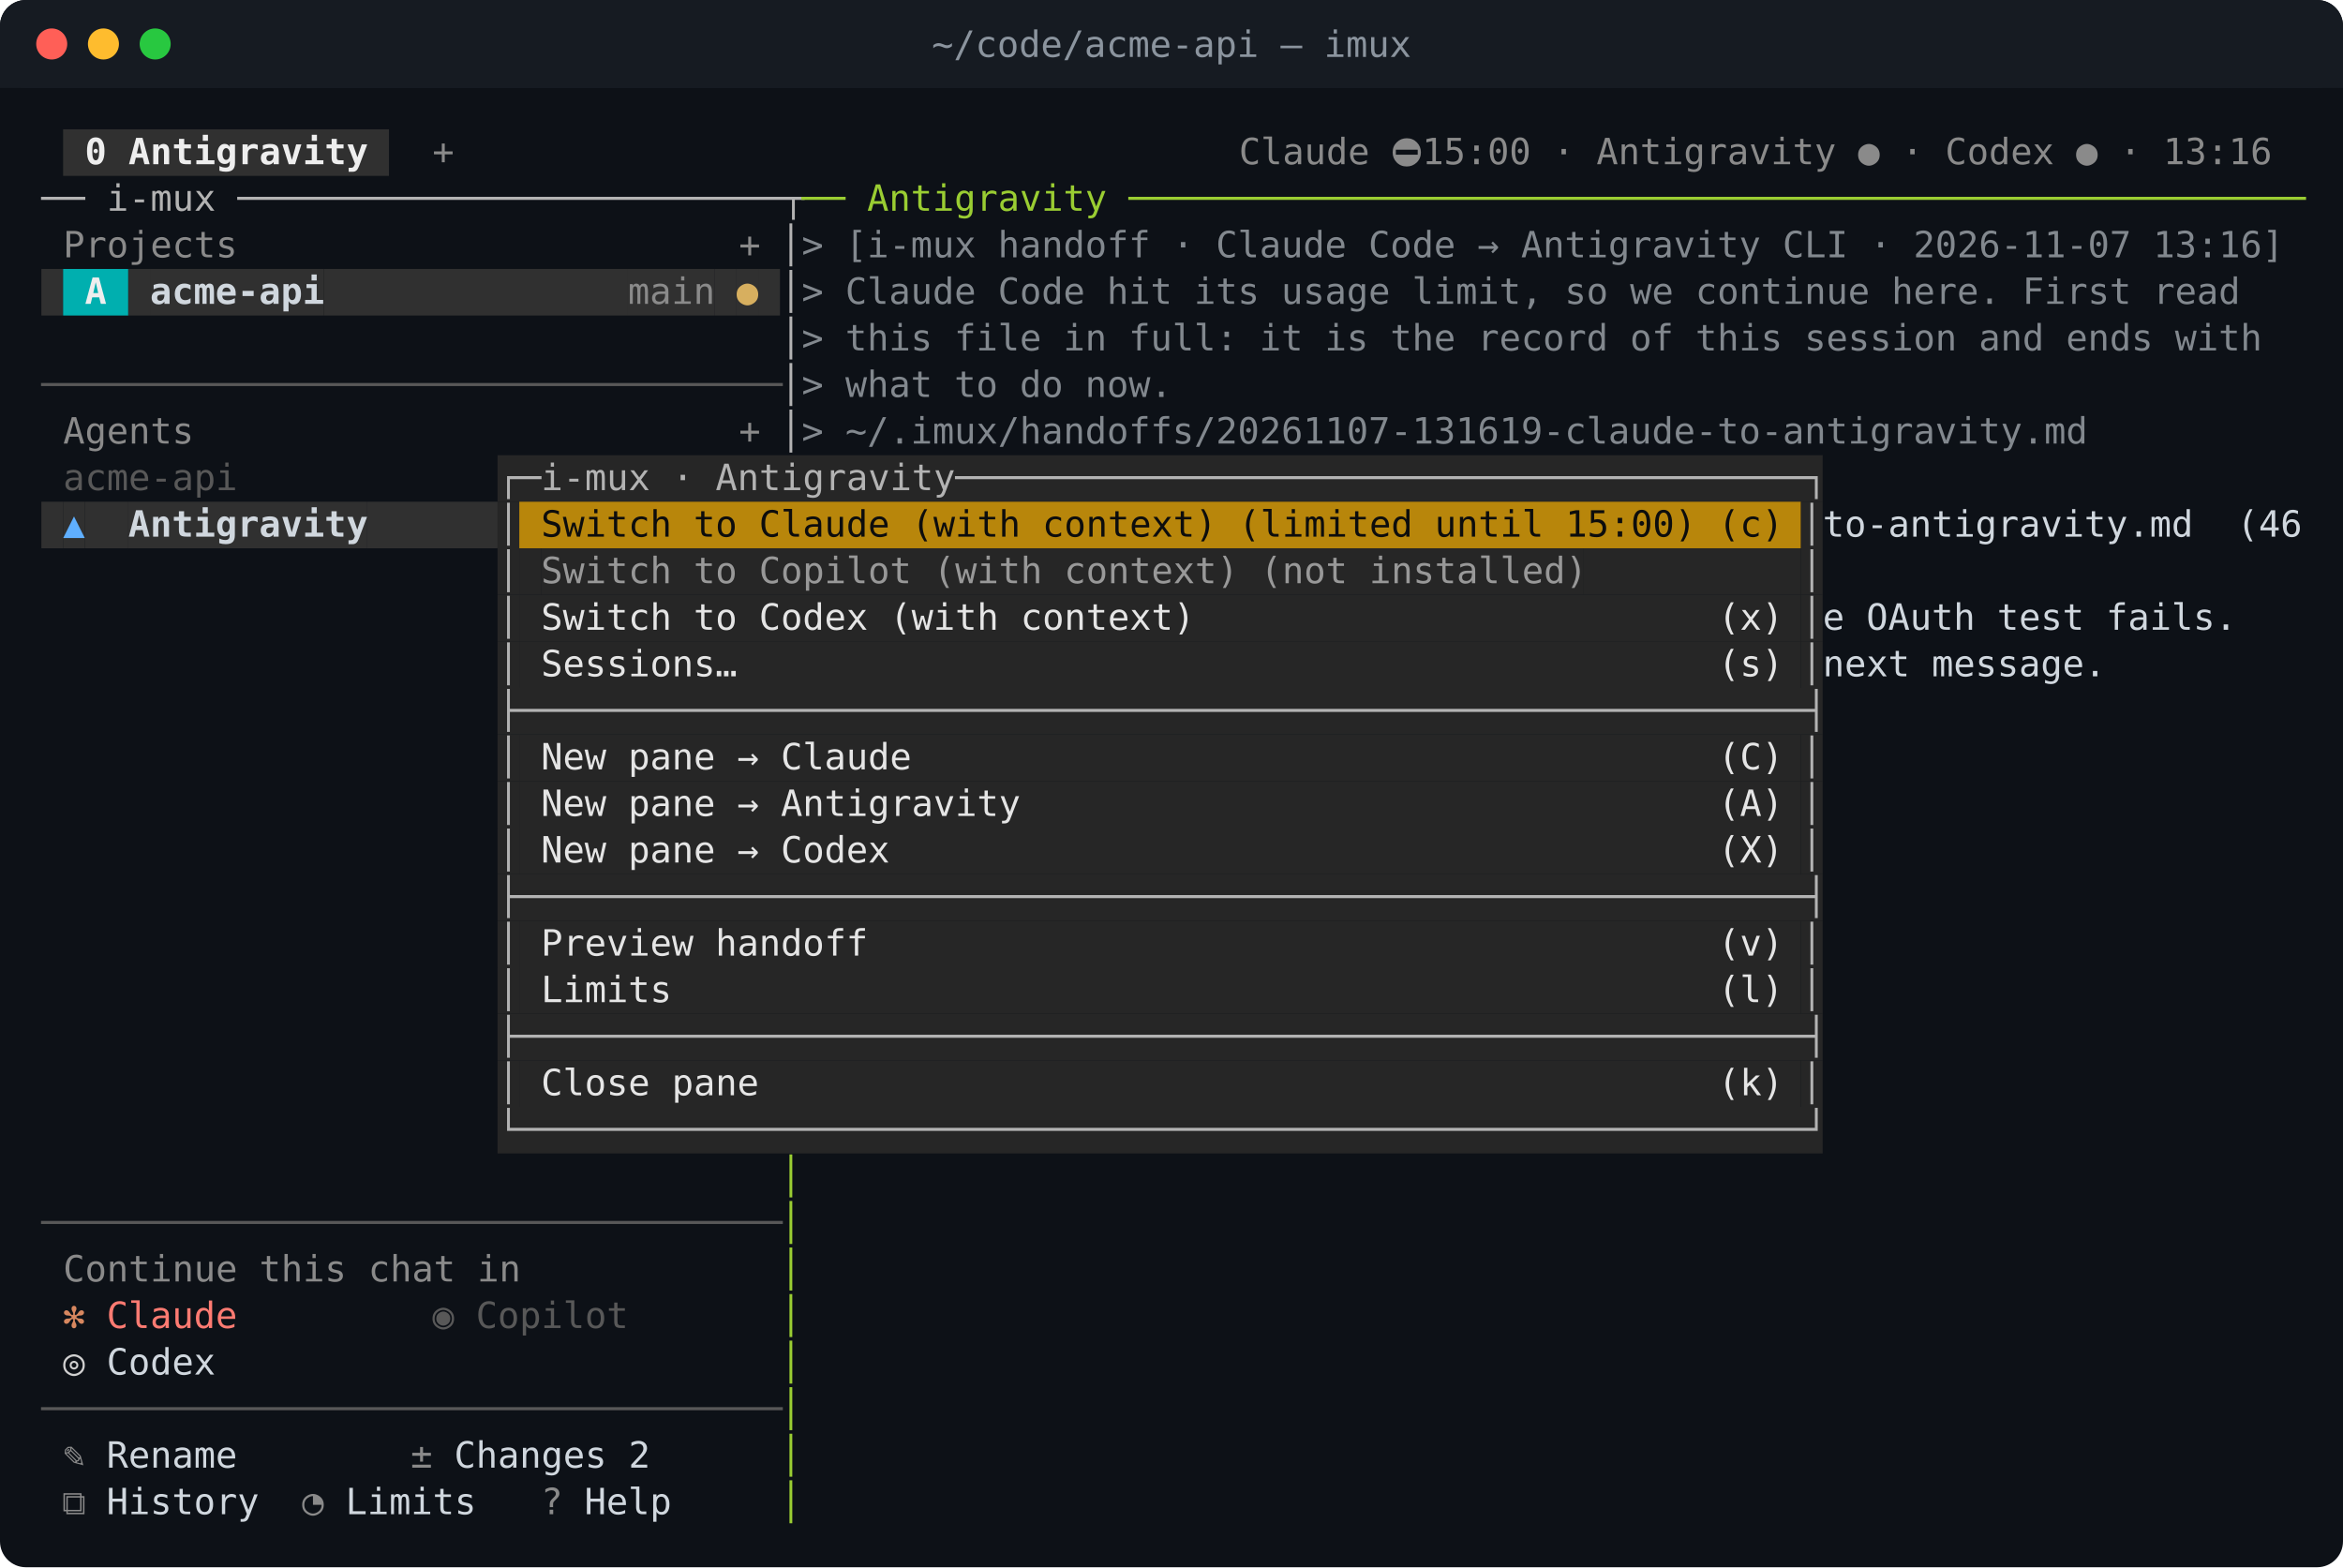
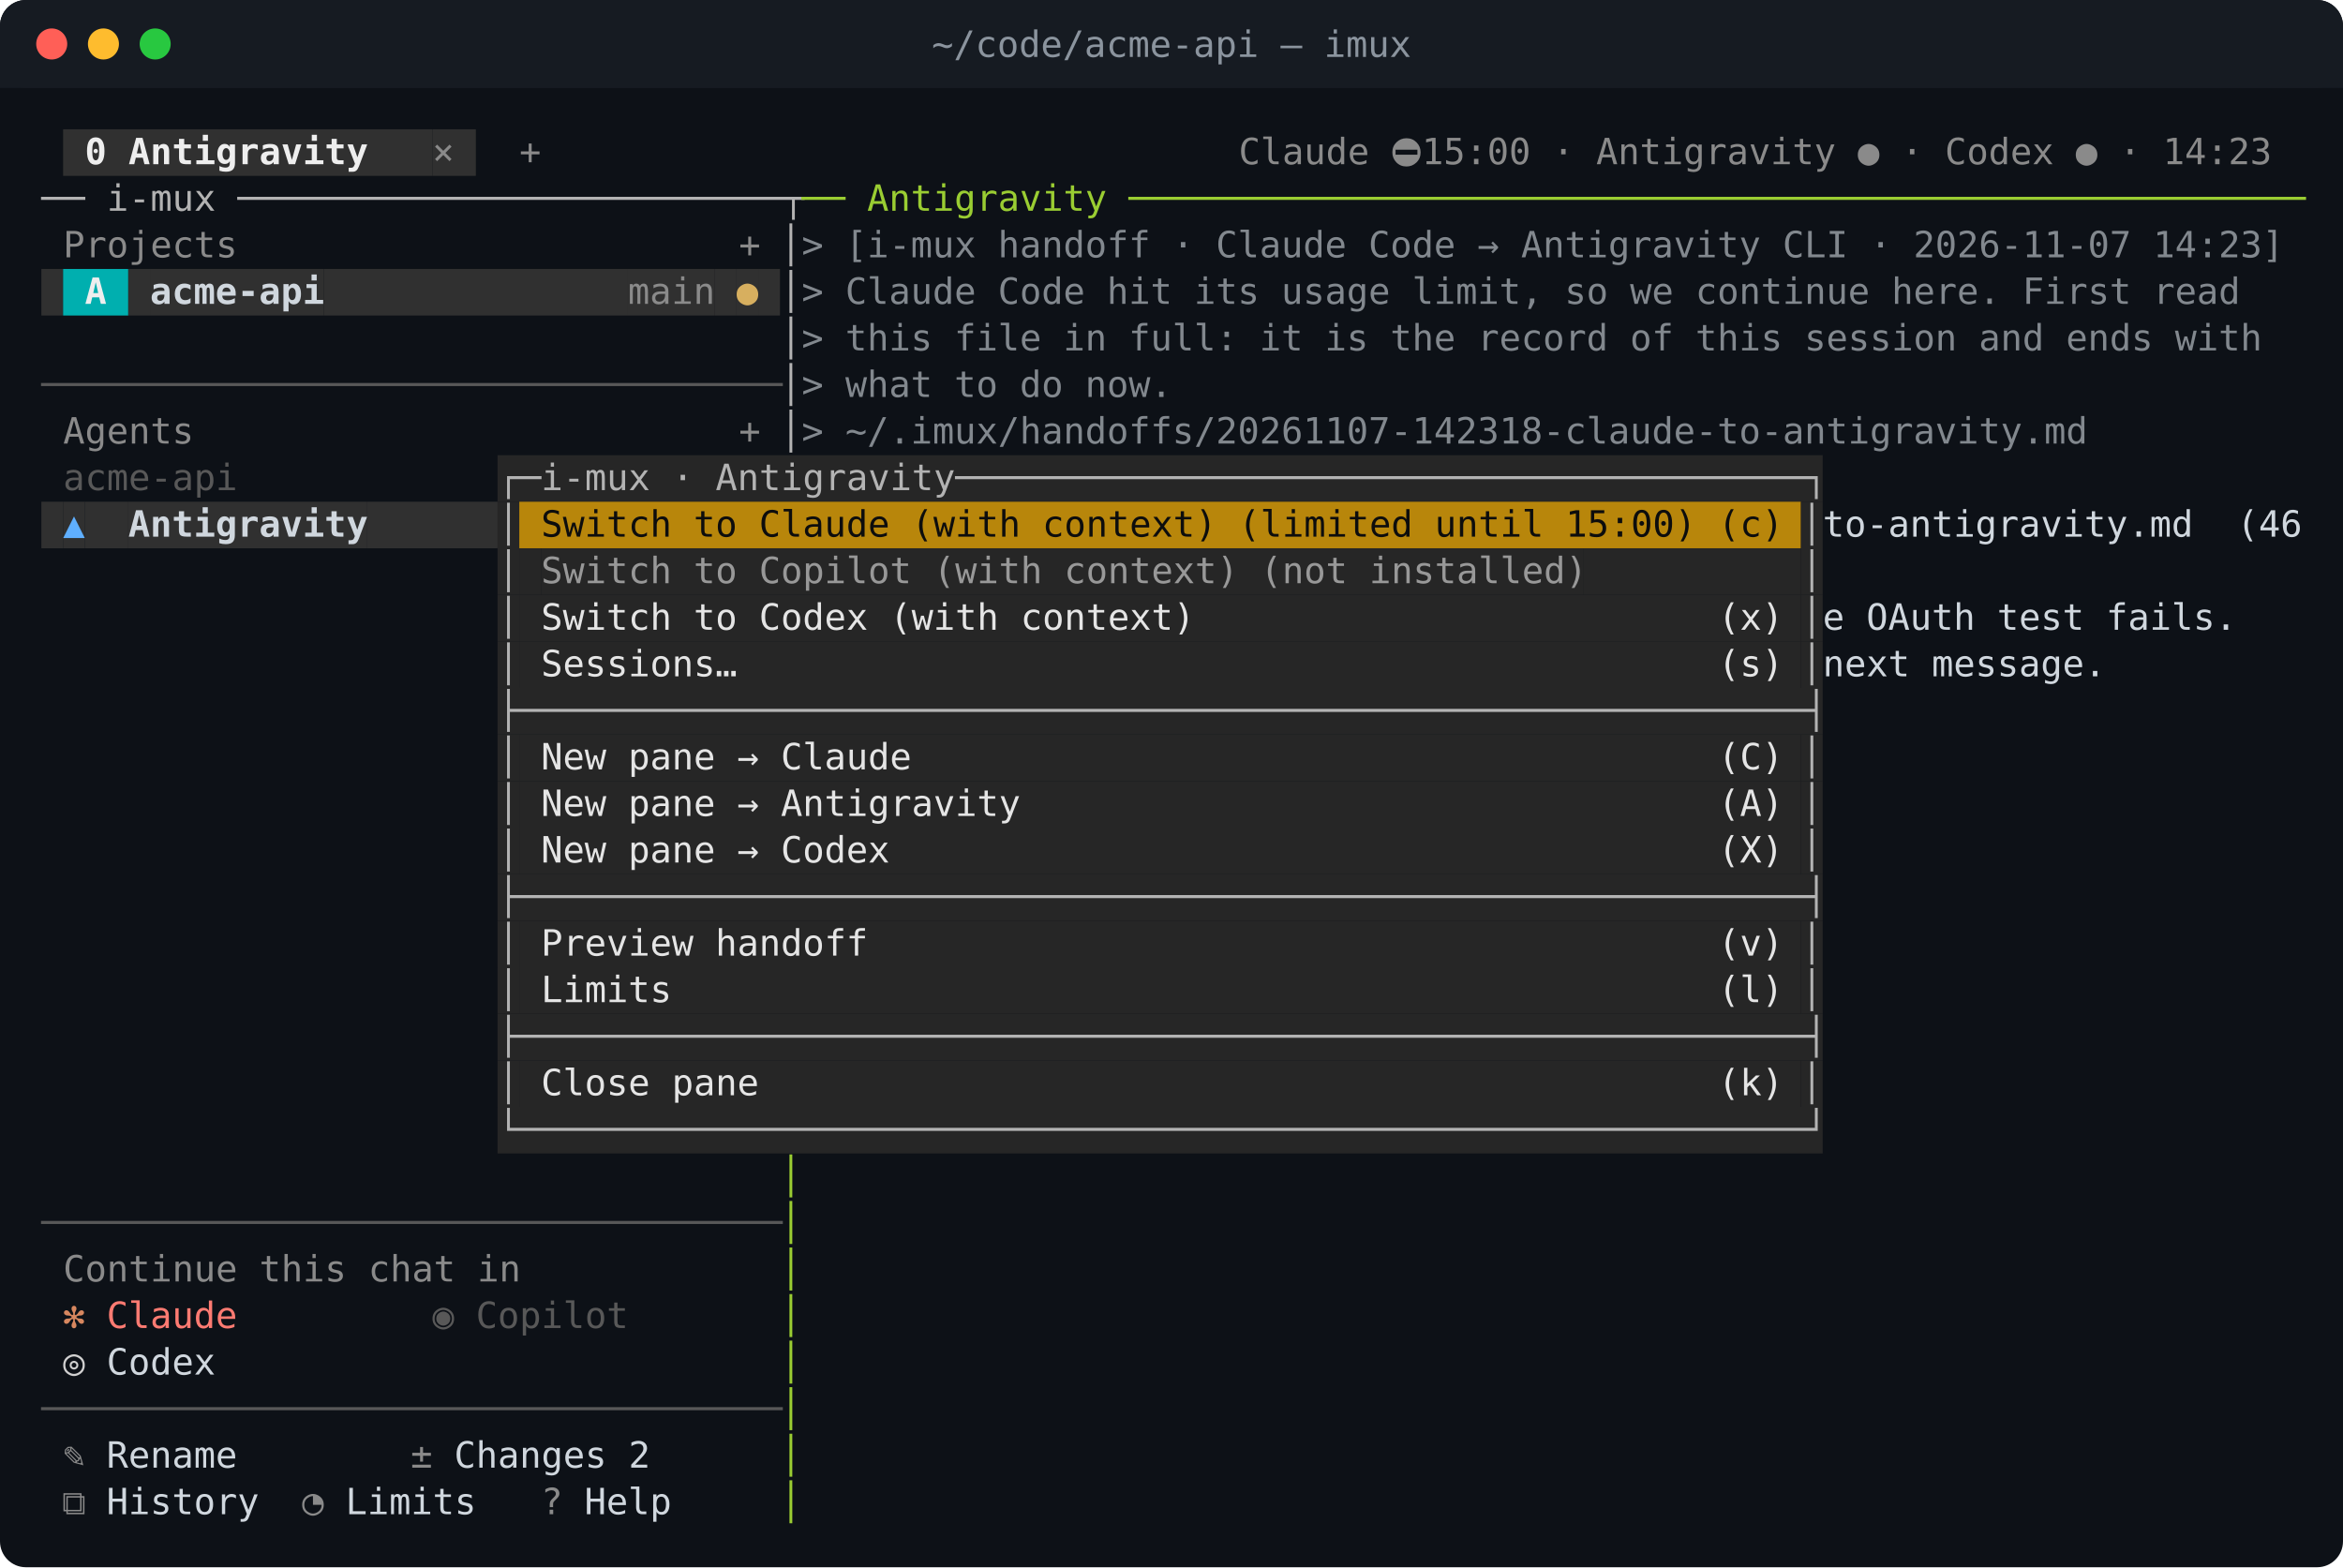
<svg xmlns="http://www.w3.org/2000/svg" xml:space="preserve" width="906" height="606" viewBox="0 0 906 606">
  <style>text{font-family:ui-monospace,SFMono-Regular,"SF Mono",Menlo,Consolas,"DejaVu Sans Mono","Liberation Mono",monospace;font-size:14px;white-space:pre}</style>
  <rect width="906" height="606" rx="10" fill="#0d1117" />
  <rect width="906" height="34" rx="10" fill="#161b22" />
  <rect y="24" width="906" height="10" fill="#161b22" />
  <circle cx="20" cy="17.0" r="6" fill="#ff5f57" />
  <circle cx="40" cy="17.0" r="6" fill="#febc2e" />
  <circle cx="60" cy="17.0" r="6" fill="#28c840" />
  <text x="453" y="22.0" fill="#8b949e" text-anchor="middle">~/code/acme-api — imux</text>
-   <rect x="24.4" y="50.0" width="126.0" height="18.0" fill="#303030" />
+   <rect x="24.4" y="50.0" width="142.8" height="18.0" fill="#303030" />
+   <rect x="167.2" y="50.0" width="16.8" height="18.0" fill="#303030" />
  <rect x="16.0" y="104.0" width="8.4" height="18.0" fill="#303030" />
  <rect x="24.4" y="104.0" width="25.2" height="18.0" fill="#00afaf" />
  <rect x="49.6" y="104.0" width="8.4" height="18.0" fill="#303030" />
  <rect x="58.0" y="104.0" width="67.2" height="18.0" fill="#303030" />
  <rect x="125.2" y="104.0" width="117.6" height="18.0" fill="#303030" />
  <rect x="242.8" y="104.0" width="33.6" height="18.0" fill="#303030" />
  <rect x="276.4" y="104.0" width="8.4" height="18.0" fill="#303030" />
  <rect x="284.8" y="104.0" width="8.4" height="18.0" fill="#303030" />
  <rect x="293.2" y="104.0" width="8.4" height="18.0" fill="#303030" />
  <rect x="192.4" y="176.0" width="512.4" height="18.0" fill="#262626" />
  <rect x="16.0" y="194.0" width="8.4" height="18.0" fill="#303030" />
  <rect x="24.4" y="194.0" width="8.4" height="18.0" fill="#303030" />
  <rect x="32.8" y="194.0" width="16.8" height="18.0" fill="#303030" />
  <rect x="49.6" y="194.0" width="92.4" height="18.0" fill="#303030" />
  <rect x="142.0" y="194.0" width="50.4" height="18.0" fill="#303030" />
  <rect x="192.4" y="194.0" width="8.4" height="18.0" fill="#262626" />
  <rect x="200.8" y="194.0" width="495.6" height="18.0" fill="#b8860b" />
  <rect x="696.4" y="194.0" width="8.4" height="18.0" fill="#262626" />
  <rect x="192.4" y="212.0" width="8.4" height="18.0" fill="#262626" />
  <rect x="200.8" y="212.0" width="8.4" height="18.0" fill="#262626" />
  <rect x="209.2" y="212.0" width="403.2" height="18.0" fill="#262626" />
  <rect x="612.4" y="212.0" width="84.0" height="18.0" fill="#262626" />
  <rect x="696.4" y="212.0" width="8.4" height="18.0" fill="#262626" />
  <rect x="192.4" y="230.0" width="8.4" height="18.0" fill="#262626" />
  <rect x="200.8" y="230.0" width="495.6" height="18.0" fill="#262626" />
  <rect x="696.4" y="230.0" width="8.4" height="18.0" fill="#262626" />
  <rect x="192.4" y="248.0" width="8.4" height="18.0" fill="#262626" />
  <rect x="200.8" y="248.0" width="495.6" height="18.0" fill="#262626" />
  <rect x="696.4" y="248.0" width="8.4" height="18.0" fill="#262626" />
  <rect x="192.4" y="266.0" width="512.4" height="18.0" fill="#262626" />
  <rect x="192.4" y="284.0" width="8.4" height="18.0" fill="#262626" />
  <rect x="200.8" y="284.0" width="495.6" height="18.0" fill="#262626" />
  <rect x="696.4" y="284.0" width="8.4" height="18.0" fill="#262626" />
  <rect x="192.4" y="302.0" width="8.4" height="18.0" fill="#262626" />
  <rect x="200.8" y="302.0" width="495.6" height="18.0" fill="#262626" />
  <rect x="696.4" y="302.0" width="8.4" height="18.0" fill="#262626" />
  <rect x="192.4" y="320.0" width="8.4" height="18.0" fill="#262626" />
  <rect x="200.8" y="320.0" width="495.6" height="18.0" fill="#262626" />
  <rect x="696.4" y="320.0" width="8.4" height="18.0" fill="#262626" />
  <rect x="192.4" y="338.0" width="512.4" height="18.0" fill="#262626" />
  <rect x="192.4" y="356.0" width="8.4" height="18.0" fill="#262626" />
  <rect x="200.8" y="356.0" width="495.6" height="18.0" fill="#262626" />
  <rect x="696.4" y="356.0" width="8.4" height="18.0" fill="#262626" />
  <rect x="192.4" y="374.0" width="8.4" height="18.0" fill="#262626" />
  <rect x="200.8" y="374.0" width="495.6" height="18.0" fill="#262626" />
  <rect x="696.4" y="374.0" width="8.4" height="18.0" fill="#262626" />
  <rect x="192.4" y="392.0" width="512.4" height="18.0" fill="#262626" />
  <rect x="192.4" y="410.0" width="8.4" height="18.0" fill="#262626" />
  <rect x="200.8" y="410.0" width="495.6" height="18.0" fill="#262626" />
  <rect x="696.4" y="410.0" width="8.4" height="18.0" fill="#262626" />
  <rect x="192.4" y="428.0" width="512.4" height="18.0" fill="#262626" />
  <text x="32.8 41.2 49.6 58 66.4 74.8 83.2 91.6 100 108.4 116.8 125.2 133.6" y="63.5" fill="#eeeeee" font-weight="bold">0 Antigravity</text>
-   <text x="167.2 175.6 184 192.4 200.8 209.2 217.6 226 234.4 242.8 251.2 259.6 268 276.4 284.8 293.2 301.6 310 318.4 326.8 335.2 343.6 352 360.4 368.8 377.2 385.6 394 402.4 410.8 419.2 427.6 436 444.4 452.8 461.2 469.6 478 486.4 494.8 503.2 511.6 520 528.4 536.8 553.6 562 570.4 578.8 587.2 595.6 604 612.4 620.8 629.2 637.6 646 654.4 662.8 671.2 679.6 688 696.4 704.8 713.2 721.6 730 738.4 746.8 755.2 763.6 772 780.4 788.8 797.2 805.6 814 822.4 830.8 839.2 847.6 856 864.4 872.8" y="63.5" fill="#8a8a8a">+                                    Claude ⛔15:00 · Antigravity ● · Codex ● · 13:16</text>
+   <text x="167.2" y="63.5" fill="#8a8a8a">×</text>
+   <text x="200.8 209.2 217.6 226 234.4 242.8 251.2 259.6 268 276.4 284.8 293.2 301.6 310 318.4 326.8 335.2 343.6 352 360.4 368.8 377.2 385.6 394 402.4 410.8 419.2 427.6 436 444.4 452.8 461.2 469.6 478 486.4 494.8 503.2 511.6 520 528.4 536.8 553.6 562 570.4 578.8 587.2 595.6 604 612.4 620.8 629.2 637.6 646 654.4 662.8 671.2 679.6 688 696.4 704.8 713.2 721.6 730 738.4 746.8 755.2 763.6 772 780.4 788.8 797.2 805.6 814 822.4 830.8 839.2 847.6 856 864.4 872.8" y="63.5" fill="#8a8a8a">+                                Claude ⛔15:00 · Antigravity ● · Codex ● · 14:23</text>
  <text x="16 24.4 32.8 41.2 49.6 58 66.4 74.8 83.2 91.6 100 108.4 116.8 125.2 133.6 142 150.4 158.8 167.2 175.6 184 192.4 200.8 209.2 217.6 226 234.4 242.8 251.2 259.6 268 276.4 284.8 293.2 301.6" y="81.5" fill="#b3b3b3">── i-mux ─────────────────────────┬</text>
  <text x="310 318.4 326.8 335.2 343.6 352 360.4 368.8 377.2 385.6 394 402.4 410.8 419.2 427.6 436 444.4 452.8 461.2 469.6 478 486.4 494.8 503.2 511.6 520 528.4 536.8 545.2 553.6 562 570.4 578.8 587.2 595.6 604 612.4 620.8 629.2 637.6 646 654.4 662.8 671.2 679.6 688 696.4 704.8 713.2 721.6 730 738.4 746.8 755.2 763.6 772 780.4 788.8 797.2 805.6 814 822.4 830.8 839.2 847.6 856 864.4 872.8 881.2" y="81.5" fill="#9acd32">── Antigravity ──────────────────────────────────────────────────────</text>
  <text x="24.4 32.8 41.2 49.6 58 66.4 74.8 83.2 91.6 100 108.4 116.8 125.2 133.6 142 150.4 158.8 167.2 175.6 184 192.4 200.8 209.2 217.6 226 234.4 242.8 251.2 259.6 268 276.4 284.8" y="99.5" fill="#8a8a8a">Projects                       +</text>
  <text x="301.6" y="99.5" fill="#b3b3b3">│</text>
-   <text x="310 318.4 326.8 335.2 343.6 352 360.4 368.8 377.2 385.6 394 402.4 410.8 419.2 427.6 436 444.4 452.8 461.2 469.6 478 486.4 494.8 503.2 511.6 520 528.4 536.8 545.2 553.6 562 570.4 578.8 587.2 595.6 604 612.4 620.8 629.2 637.6 646 654.4 662.8 671.2 679.6 688 696.4 704.8 713.2 721.6 730 738.4 746.8 755.2 763.6 772 780.4 788.8 797.2 805.6 814 822.4 830.8 839.2 847.6 856 864.4 872.8" y="99.5" fill="#d0d7de" opacity="0.6">&gt; [i-mux handoff · Claude Code → Antigravity CLI · 2026-11-07 13:16]</text>
+   <text x="310 318.4 326.8 335.2 343.6 352 360.4 368.8 377.2 385.6 394 402.4 410.8 419.2 427.6 436 444.4 452.8 461.2 469.6 478 486.4 494.8 503.2 511.6 520 528.4 536.8 545.2 553.6 562 570.4 578.8 587.2 595.6 604 612.4 620.8 629.2 637.6 646 654.4 662.8 671.2 679.6 688 696.4 704.8 713.2 721.6 730 738.4 746.8 755.2 763.6 772 780.4 788.8 797.2 805.6 814 822.4 830.8 839.2 847.6 856 864.4 872.8" y="99.5" fill="#d0d7de" opacity="0.6">&gt; [i-mux handoff · Claude Code → Antigravity CLI · 2026-11-07 14:23]</text>
  <text x="32.8" y="117.5" fill="#eeeeee" font-weight="bold">A</text>
  <text x="58 66.4 74.8 83.2 91.6 100 108.4 116.8" y="117.5" fill="#d0d7de" font-weight="bold">acme-api</text>
  <text x="242.8 251.2 259.6 268" y="117.5" fill="#8a8a8a">main</text>
  <text x="284.8" y="117.5" fill="#d7af5f">●</text>
  <text x="301.6" y="117.5" fill="#b3b3b3">│</text>
  <text x="310 318.4 326.8 335.2 343.6 352 360.4 368.8 377.2 385.6 394 402.4 410.8 419.2 427.6 436 444.4 452.8 461.2 469.6 478 486.4 494.8 503.2 511.6 520 528.4 536.8 545.2 553.6 562 570.4 578.8 587.2 595.6 604 612.4 620.8 629.2 637.6 646 654.4 662.8 671.2 679.6 688 696.4 704.8 713.2 721.6 730 738.4 746.8 755.2 763.6 772 780.4 788.8 797.2 805.6 814 822.4 830.8 839.2 847.6 856" y="117.5" fill="#d0d7de" opacity="0.6">&gt; Claude Code hit its usage limit, so we continue here. First read</text>
  <text x="301.6" y="135.5" fill="#b3b3b3">│</text>
  <text x="310 318.4 326.8 335.2 343.6 352 360.4 368.8 377.2 385.6 394 402.4 410.8 419.2 427.6 436 444.4 452.8 461.2 469.6 478 486.4 494.8 503.2 511.6 520 528.4 536.8 545.2 553.6 562 570.4 578.8 587.2 595.6 604 612.4 620.8 629.2 637.6 646 654.4 662.8 671.2 679.6 688 696.4 704.8 713.2 721.6 730 738.4 746.8 755.2 763.6 772 780.4 788.8 797.2 805.6 814 822.4 830.8 839.2 847.6 856 864.4" y="135.5" fill="#d0d7de" opacity="0.6">&gt; this file in full: it is the record of this session and ends with</text>
  <text x="16 24.4 32.8 41.2 49.6 58 66.4 74.8 83.2 91.6 100 108.4 116.8 125.2 133.6 142 150.4 158.8 167.2 175.6 184 192.4 200.8 209.2 217.6 226 234.4 242.8 251.2 259.6 268 276.4 284.8 293.2" y="153.5" fill="#585858">──────────────────────────────────</text>
  <text x="301.6" y="153.5" fill="#b3b3b3">│</text>
  <text x="310 318.4 326.8 335.2 343.6 352 360.4 368.8 377.2 385.6 394 402.4 410.8 419.2 427.6 436 444.4" y="153.5" fill="#d0d7de" opacity="0.6">&gt; what to do now.</text>
  <text x="24.4 32.8 41.2 49.6 58 66.4 74.8 83.2 91.6 100 108.4 116.8 125.2 133.6 142 150.4 158.8 167.2 175.6 184 192.4 200.8 209.2 217.6 226 234.4 242.8 251.2 259.6 268 276.4 284.8" y="171.5" fill="#8a8a8a">Agents                         +</text>
  <text x="301.6" y="171.5" fill="#b3b3b3">│</text>
-   <text x="310 318.4 326.8 335.2 343.6 352 360.4 368.8 377.2 385.6 394 402.4 410.8 419.2 427.6 436 444.4 452.8 461.2 469.6 478 486.4 494.8 503.2 511.6 520 528.4 536.8 545.2 553.6 562 570.4 578.8 587.2 595.6 604 612.4 620.8 629.2 637.6 646 654.4 662.8 671.2 679.6 688 696.4 704.8 713.2 721.6 730 738.4 746.8 755.2 763.6 772 780.4 788.8 797.2" y="171.5" fill="#d0d7de" opacity="0.6">&gt; ~/.imux/handoffs/20261107-131619-claude-to-antigravity.md</text>
+   <text x="310 318.4 326.8 335.2 343.6 352 360.4 368.8 377.2 385.6 394 402.4 410.8 419.2 427.6 436 444.4 452.8 461.2 469.6 478 486.4 494.8 503.2 511.6 520 528.4 536.8 545.2 553.6 562 570.4 578.8 587.2 595.6 604 612.4 620.8 629.2 637.6 646 654.4 662.8 671.2 679.6 688 696.4 704.8 713.2 721.6 730 738.4 746.8 755.2 763.6 772 780.4 788.8 797.2" y="171.5" fill="#d0d7de" opacity="0.6">&gt; ~/.imux/handoffs/20261107-142318-claude-to-antigravity.md</text>
  <text x="24.4 32.8 41.2 49.6 58 66.4 74.8 83.2" y="189.5" fill="#585858">acme-api</text>
  <text x="192.4 200.8 209.2 217.6 226 234.4 242.8 251.2 259.6 268 276.4 284.8 293.2 301.6 310 318.4 326.8 335.2 343.6 352 360.4 368.8 377.2 385.6 394 402.4 410.8 419.2 427.6 436 444.4 452.8 461.2 469.6 478 486.4 494.8 503.2 511.6 520 528.4 536.8 545.2 553.6 562 570.4 578.8 587.2 595.6 604 612.4 620.8 629.2 637.6 646 654.4 662.8 671.2 679.6 688 696.4" y="189.5" fill="#b3b3b3">┌─i-mux · Antigravity───────────────────────────────────────┐</text>
  <text x="24.4" y="207.5" fill="#5fafff">▲</text>
  <text x="49.6 58 66.4 74.8 83.2 91.6 100 108.4 116.8 125.2 133.6" y="207.5" fill="#d0d7de" font-weight="bold">Antigravity</text>
  <text x="192.4" y="207.5" fill="#b3b3b3">│</text>
  <text x="209.2 217.6 226 234.4 242.8 251.2 259.6 268 276.4 284.8 293.2 301.6 310 318.4 326.8 335.2 343.6 352 360.4 368.8 377.2 385.6 394 402.4 410.8 419.2 427.6 436 444.4 452.8 461.2 469.6 478 486.4 494.8 503.2 511.6 520 528.4 536.8 545.2 553.6 562 570.4 578.8 587.2 595.6 604 612.4 620.8 629.2 637.6 646 654.4 662.8 671.2 679.6" y="207.5" fill="#0d0d0d">Switch to Claude (with context) (limited until 15:00) (c)</text>
  <text x="696.4" y="207.5" fill="#b3b3b3">│</text>
  <text x="704.8 713.2 721.6 730 738.4 746.8 755.2 763.6 772 780.4 788.8 797.2 805.6 814 822.4 830.8 839.2 847.6 856 864.4 872.8 881.2" y="207.5" fill="#d0d7de">to-antigravity.md  (46</text>
  <text x="192.4" y="225.5" fill="#b3b3b3">│</text>
  <text x="209.2 217.6 226 234.4 242.8 251.2 259.6 268 276.4 284.8 293.2 301.6 310 318.4 326.8 335.2 343.6 352 360.4 368.8 377.2 385.6 394 402.4 410.8 419.2 427.6 436 444.4 452.8 461.2 469.6 478 486.4 494.8 503.2 511.6 520 528.4 536.8 545.2 553.6 562 570.4 578.8 587.2 595.6 604" y="225.5" fill="#e5e5e5" opacity="0.6">Switch to Copilot (with context) (not installed)</text>
  <text x="696.4" y="225.5" fill="#b3b3b3">│</text>
  <text x="192.4" y="243.5" fill="#b3b3b3">│</text>
  <text x="209.2 217.6 226 234.4 242.8 251.2 259.6 268 276.4 284.8 293.2 301.6 310 318.4 326.8 335.2 343.6 352 360.4 368.8 377.2 385.6 394 402.4 410.8 419.2 427.6 436 444.4 452.8 461.2 469.6 478 486.4 494.8 503.2 511.6 520 528.4 536.8 545.2 553.6 562 570.4 578.8 587.2 595.6 604 612.4 620.8 629.2 637.6 646 654.4 662.8 671.2 679.6" y="243.5" fill="#e5e5e5">Switch to Codex (with context)                        (x)</text>
  <text x="696.4" y="243.5" fill="#b3b3b3">│</text>
  <text x="704.8 713.2 721.6 730 738.4 746.8 755.2 763.6 772 780.4 788.8 797.2 805.6 814 822.4 830.8 839.2 847.6 856" y="243.5" fill="#d0d7de">e OAuth test fails.</text>
  <text x="192.4" y="261.5" fill="#b3b3b3">│</text>
  <text x="209.2 217.6 226 234.4 242.8 251.2 259.6 268 276.4 284.8 293.2 301.6 310 318.4 326.8 335.2 343.6 352 360.4 368.8 377.2 385.6 394 402.4 410.8 419.2 427.6 436 444.4 452.8 461.2 469.6 478 486.4 494.8 503.2 511.6 520 528.4 536.8 545.2 553.6 562 570.4 578.8 587.2 595.6 604 612.4 620.8 629.2 637.6 646 654.4 662.8 671.2 679.6" y="261.5" fill="#e5e5e5">Sessions…                                             (s)</text>
  <text x="696.4" y="261.5" fill="#b3b3b3">│</text>
  <text x="704.8 713.2 721.6 730 738.4 746.8 755.2 763.6 772 780.4 788.8 797.2 805.6" y="261.5" fill="#d0d7de">next message.</text>
  <text x="192.4 200.8 209.2 217.6 226 234.4 242.8 251.2 259.6 268 276.4 284.8 293.2 301.6 310 318.4 326.8 335.2 343.6 352 360.4 368.8 377.2 385.6 394 402.4 410.8 419.2 427.6 436 444.4 452.8 461.2 469.6 478 486.4 494.8 503.2 511.6 520 528.4 536.8 545.2 553.6 562 570.4 578.8 587.2 595.6 604 612.4 620.8 629.2 637.6 646 654.4 662.8 671.2 679.6 688 696.4" y="279.5" fill="#b3b3b3">├───────────────────────────────────────────────────────────┤</text>
  <text x="192.4" y="297.5" fill="#b3b3b3">│</text>
  <text x="209.2 217.6 226 234.4 242.8 251.2 259.6 268 276.4 284.8 293.2 301.6 310 318.4 326.8 335.2 343.6 352 360.4 368.8 377.2 385.6 394 402.4 410.8 419.2 427.6 436 444.4 452.8 461.2 469.6 478 486.4 494.8 503.2 511.6 520 528.4 536.8 545.2 553.6 562 570.4 578.8 587.2 595.6 604 612.4 620.8 629.2 637.6 646 654.4 662.8 671.2 679.6" y="297.5" fill="#e5e5e5">New pane → Claude                                     (C)</text>
  <text x="696.4" y="297.5" fill="#b3b3b3">│</text>
  <text x="192.4" y="315.5" fill="#b3b3b3">│</text>
  <text x="209.2 217.6 226 234.4 242.8 251.2 259.6 268 276.4 284.8 293.2 301.6 310 318.4 326.8 335.2 343.6 352 360.4 368.8 377.2 385.6 394 402.4 410.8 419.2 427.6 436 444.4 452.8 461.2 469.6 478 486.4 494.8 503.2 511.6 520 528.4 536.8 545.2 553.6 562 570.4 578.8 587.2 595.6 604 612.4 620.8 629.2 637.6 646 654.4 662.8 671.2 679.6" y="315.5" fill="#e5e5e5">New pane → Antigravity                                (A)</text>
  <text x="696.4" y="315.5" fill="#b3b3b3">│</text>
  <text x="192.4" y="333.5" fill="#b3b3b3">│</text>
  <text x="209.2 217.6 226 234.4 242.8 251.2 259.6 268 276.4 284.8 293.2 301.6 310 318.4 326.8 335.2 343.6 352 360.4 368.8 377.2 385.6 394 402.4 410.8 419.2 427.6 436 444.4 452.8 461.2 469.6 478 486.4 494.8 503.2 511.6 520 528.4 536.8 545.2 553.6 562 570.4 578.8 587.2 595.6 604 612.4 620.8 629.2 637.6 646 654.4 662.8 671.2 679.6" y="333.5" fill="#e5e5e5">New pane → Codex                                      (X)</text>
  <text x="696.4" y="333.5" fill="#b3b3b3">│</text>
  <text x="192.4 200.8 209.2 217.6 226 234.4 242.8 251.2 259.6 268 276.4 284.8 293.2 301.6 310 318.4 326.8 335.2 343.6 352 360.4 368.8 377.2 385.6 394 402.4 410.8 419.2 427.6 436 444.4 452.8 461.2 469.6 478 486.4 494.8 503.2 511.6 520 528.4 536.8 545.2 553.6 562 570.4 578.8 587.2 595.6 604 612.4 620.8 629.2 637.6 646 654.4 662.8 671.2 679.6 688 696.4" y="351.5" fill="#b3b3b3">├───────────────────────────────────────────────────────────┤</text>
  <text x="192.4" y="369.5" fill="#b3b3b3">│</text>
  <text x="209.2 217.6 226 234.4 242.8 251.2 259.6 268 276.4 284.8 293.2 301.6 310 318.4 326.8 335.2 343.6 352 360.4 368.8 377.2 385.6 394 402.4 410.8 419.2 427.6 436 444.4 452.8 461.2 469.6 478 486.4 494.8 503.2 511.6 520 528.4 536.8 545.2 553.6 562 570.4 578.8 587.2 595.6 604 612.4 620.8 629.2 637.6 646 654.4 662.8 671.2 679.6" y="369.5" fill="#e5e5e5">Preview handoff                                       (v)</text>
  <text x="696.4" y="369.5" fill="#b3b3b3">│</text>
  <text x="192.4" y="387.5" fill="#b3b3b3">│</text>
  <text x="209.2 217.6 226 234.4 242.8 251.2 259.6 268 276.4 284.8 293.2 301.6 310 318.4 326.8 335.2 343.6 352 360.4 368.8 377.2 385.6 394 402.4 410.8 419.2 427.6 436 444.4 452.8 461.2 469.6 478 486.4 494.8 503.2 511.6 520 528.4 536.8 545.2 553.6 562 570.4 578.8 587.2 595.6 604 612.4 620.8 629.2 637.6 646 654.4 662.8 671.2 679.6" y="387.5" fill="#e5e5e5">Limits                                                (l)</text>
  <text x="696.4" y="387.5" fill="#b3b3b3">│</text>
  <text x="192.4 200.8 209.2 217.6 226 234.4 242.8 251.2 259.6 268 276.4 284.8 293.2 301.6 310 318.4 326.8 335.2 343.6 352 360.4 368.8 377.2 385.6 394 402.4 410.8 419.2 427.6 436 444.4 452.8 461.2 469.6 478 486.4 494.8 503.2 511.6 520 528.4 536.8 545.2 553.6 562 570.4 578.8 587.2 595.6 604 612.4 620.8 629.2 637.6 646 654.4 662.8 671.2 679.6 688 696.4" y="405.5" fill="#b3b3b3">├───────────────────────────────────────────────────────────┤</text>
  <text x="192.4" y="423.5" fill="#b3b3b3">│</text>
  <text x="209.2 217.6 226 234.4 242.8 251.2 259.6 268 276.4 284.8 293.2 301.6 310 318.4 326.8 335.2 343.6 352 360.4 368.8 377.2 385.6 394 402.4 410.8 419.2 427.6 436 444.4 452.8 461.2 469.6 478 486.4 494.8 503.2 511.6 520 528.4 536.8 545.2 553.6 562 570.4 578.8 587.2 595.6 604 612.4 620.8 629.2 637.6 646 654.4 662.8 671.2 679.6" y="423.5" fill="#e5e5e5">Close pane                                            (k)</text>
  <text x="696.4" y="423.5" fill="#b3b3b3">│</text>
  <text x="192.4 200.8 209.2 217.6 226 234.4 242.8 251.2 259.6 268 276.4 284.8 293.2 301.6 310 318.4 326.8 335.2 343.6 352 360.4 368.8 377.2 385.6 394 402.4 410.8 419.2 427.6 436 444.4 452.8 461.2 469.6 478 486.4 494.8 503.2 511.6 520 528.4 536.8 545.2 553.6 562 570.4 578.8 587.2 595.6 604 612.4 620.8 629.2 637.6 646 654.4 662.8 671.2 679.6 688 696.4" y="441.5" fill="#b3b3b3">└───────────────────────────────────────────────────────────┘</text>
  <text x="301.6" y="459.5" fill="#9acd32">│</text>
  <text x="16 24.4 32.8 41.2 49.6 58 66.4 74.8 83.2 91.6 100 108.4 116.8 125.2 133.6 142 150.4 158.8 167.2 175.6 184 192.4 200.8 209.2 217.6 226 234.4 242.8 251.2 259.6 268 276.4 284.8 293.2" y="477.5" fill="#585858">──────────────────────────────────</text>
  <text x="301.6" y="477.5" fill="#9acd32">│</text>
  <text x="24.4 32.8 41.2 49.6 58 66.4 74.8 83.2 91.6 100 108.4 116.8 125.2 133.6 142 150.4 158.8 167.2 175.6 184 192.4" y="495.5" fill="#8a8a8a">Continue this chat in</text>
  <text x="301.6" y="495.5" fill="#9acd32">│</text>
  <text x="24.4" y="513.5" fill="#d7875f">✻</text>
  <text x="41.2 49.6 58 66.4 74.8 83.2" y="513.5" fill="#ff7b72">Claude</text>
  <text x="167.2" y="513.5" fill="#585858">◉</text>
  <text x="184 192.4 200.8 209.2 217.6 226 234.4" y="513.5" fill="#585858">Copilot</text>
  <text x="301.6" y="513.5" fill="#9acd32">│</text>
  <text x="24.4" y="531.5" fill="#d0d0d0">◎</text>
  <text x="41.2 49.6 58 66.4 74.8" y="531.5" fill="#d0d7de">Codex</text>
  <text x="301.6" y="531.5" fill="#9acd32">│</text>
  <text x="16 24.4 32.8 41.2 49.6 58 66.4 74.8 83.2 91.6 100 108.4 116.8 125.2 133.6 142 150.4 158.8 167.2 175.6 184 192.4 200.8 209.2 217.6 226 234.4 242.8 251.2 259.6 268 276.4 284.8 293.2" y="549.5" fill="#585858">──────────────────────────────────</text>
  <text x="301.6" y="549.5" fill="#9acd32">│</text>
  <text x="24.4" y="567.5" fill="#8a8a8a">✎</text>
  <text x="41.2 49.6 58 66.4 74.8 83.2" y="567.5" fill="#d0d7de">Rename</text>
  <text x="158.8" y="567.5" fill="#8a8a8a">±</text>
  <text x="175.6 184 192.4 200.8 209.2 217.6 226 234.4 242.8" y="567.5" fill="#d0d7de">Changes 2</text>
  <text x="301.6" y="567.5" fill="#9acd32">│</text>
  <text x="24.4" y="585.5" fill="#8a8a8a">⧉</text>
  <text x="41.2 49.6 58 66.4 74.8 83.2 91.6" y="585.5" fill="#d0d7de">History</text>
  <text x="116.8" y="585.5" fill="#8a8a8a">◔</text>
  <text x="133.6 142 150.4 158.8 167.2 175.6" y="585.5" fill="#d0d7de">Limits</text>
  <text x="209.2" y="585.5" fill="#8a8a8a">?</text>
  <text x="226 234.4 242.8 251.2" y="585.5" fill="#d0d7de">Help</text>
  <text x="301.6" y="585.5" fill="#9acd32">│</text>
</svg>
